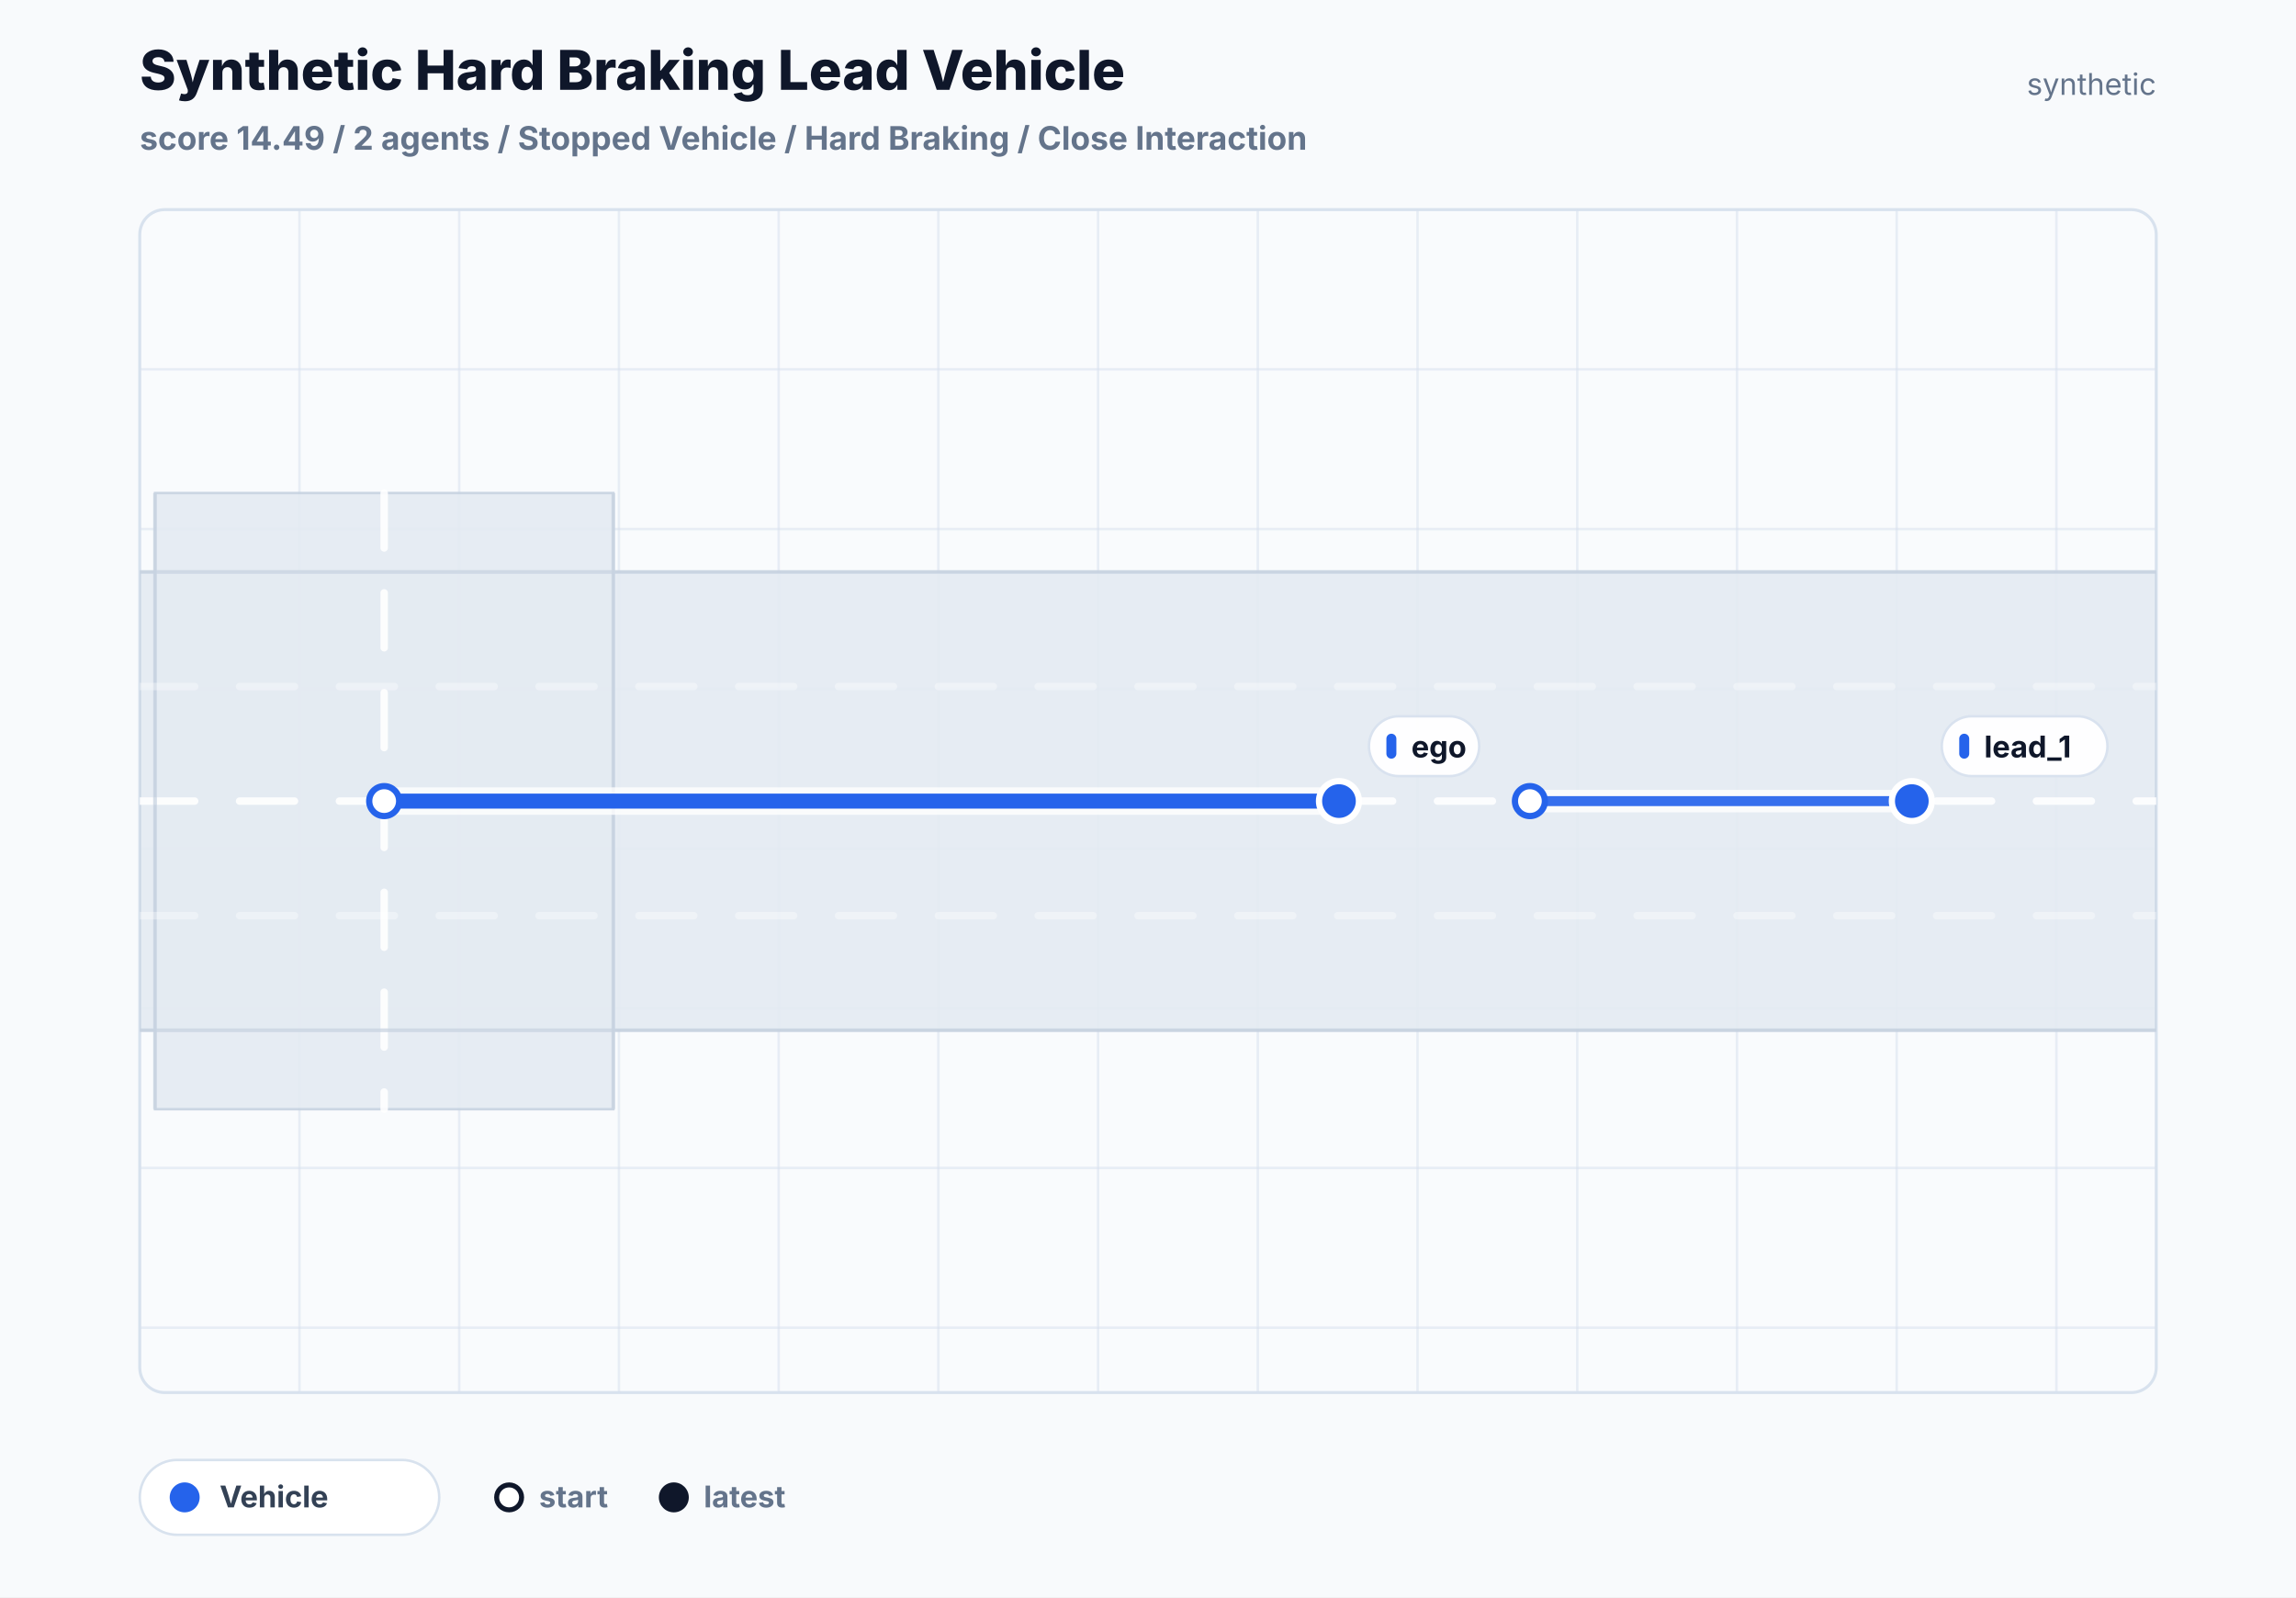
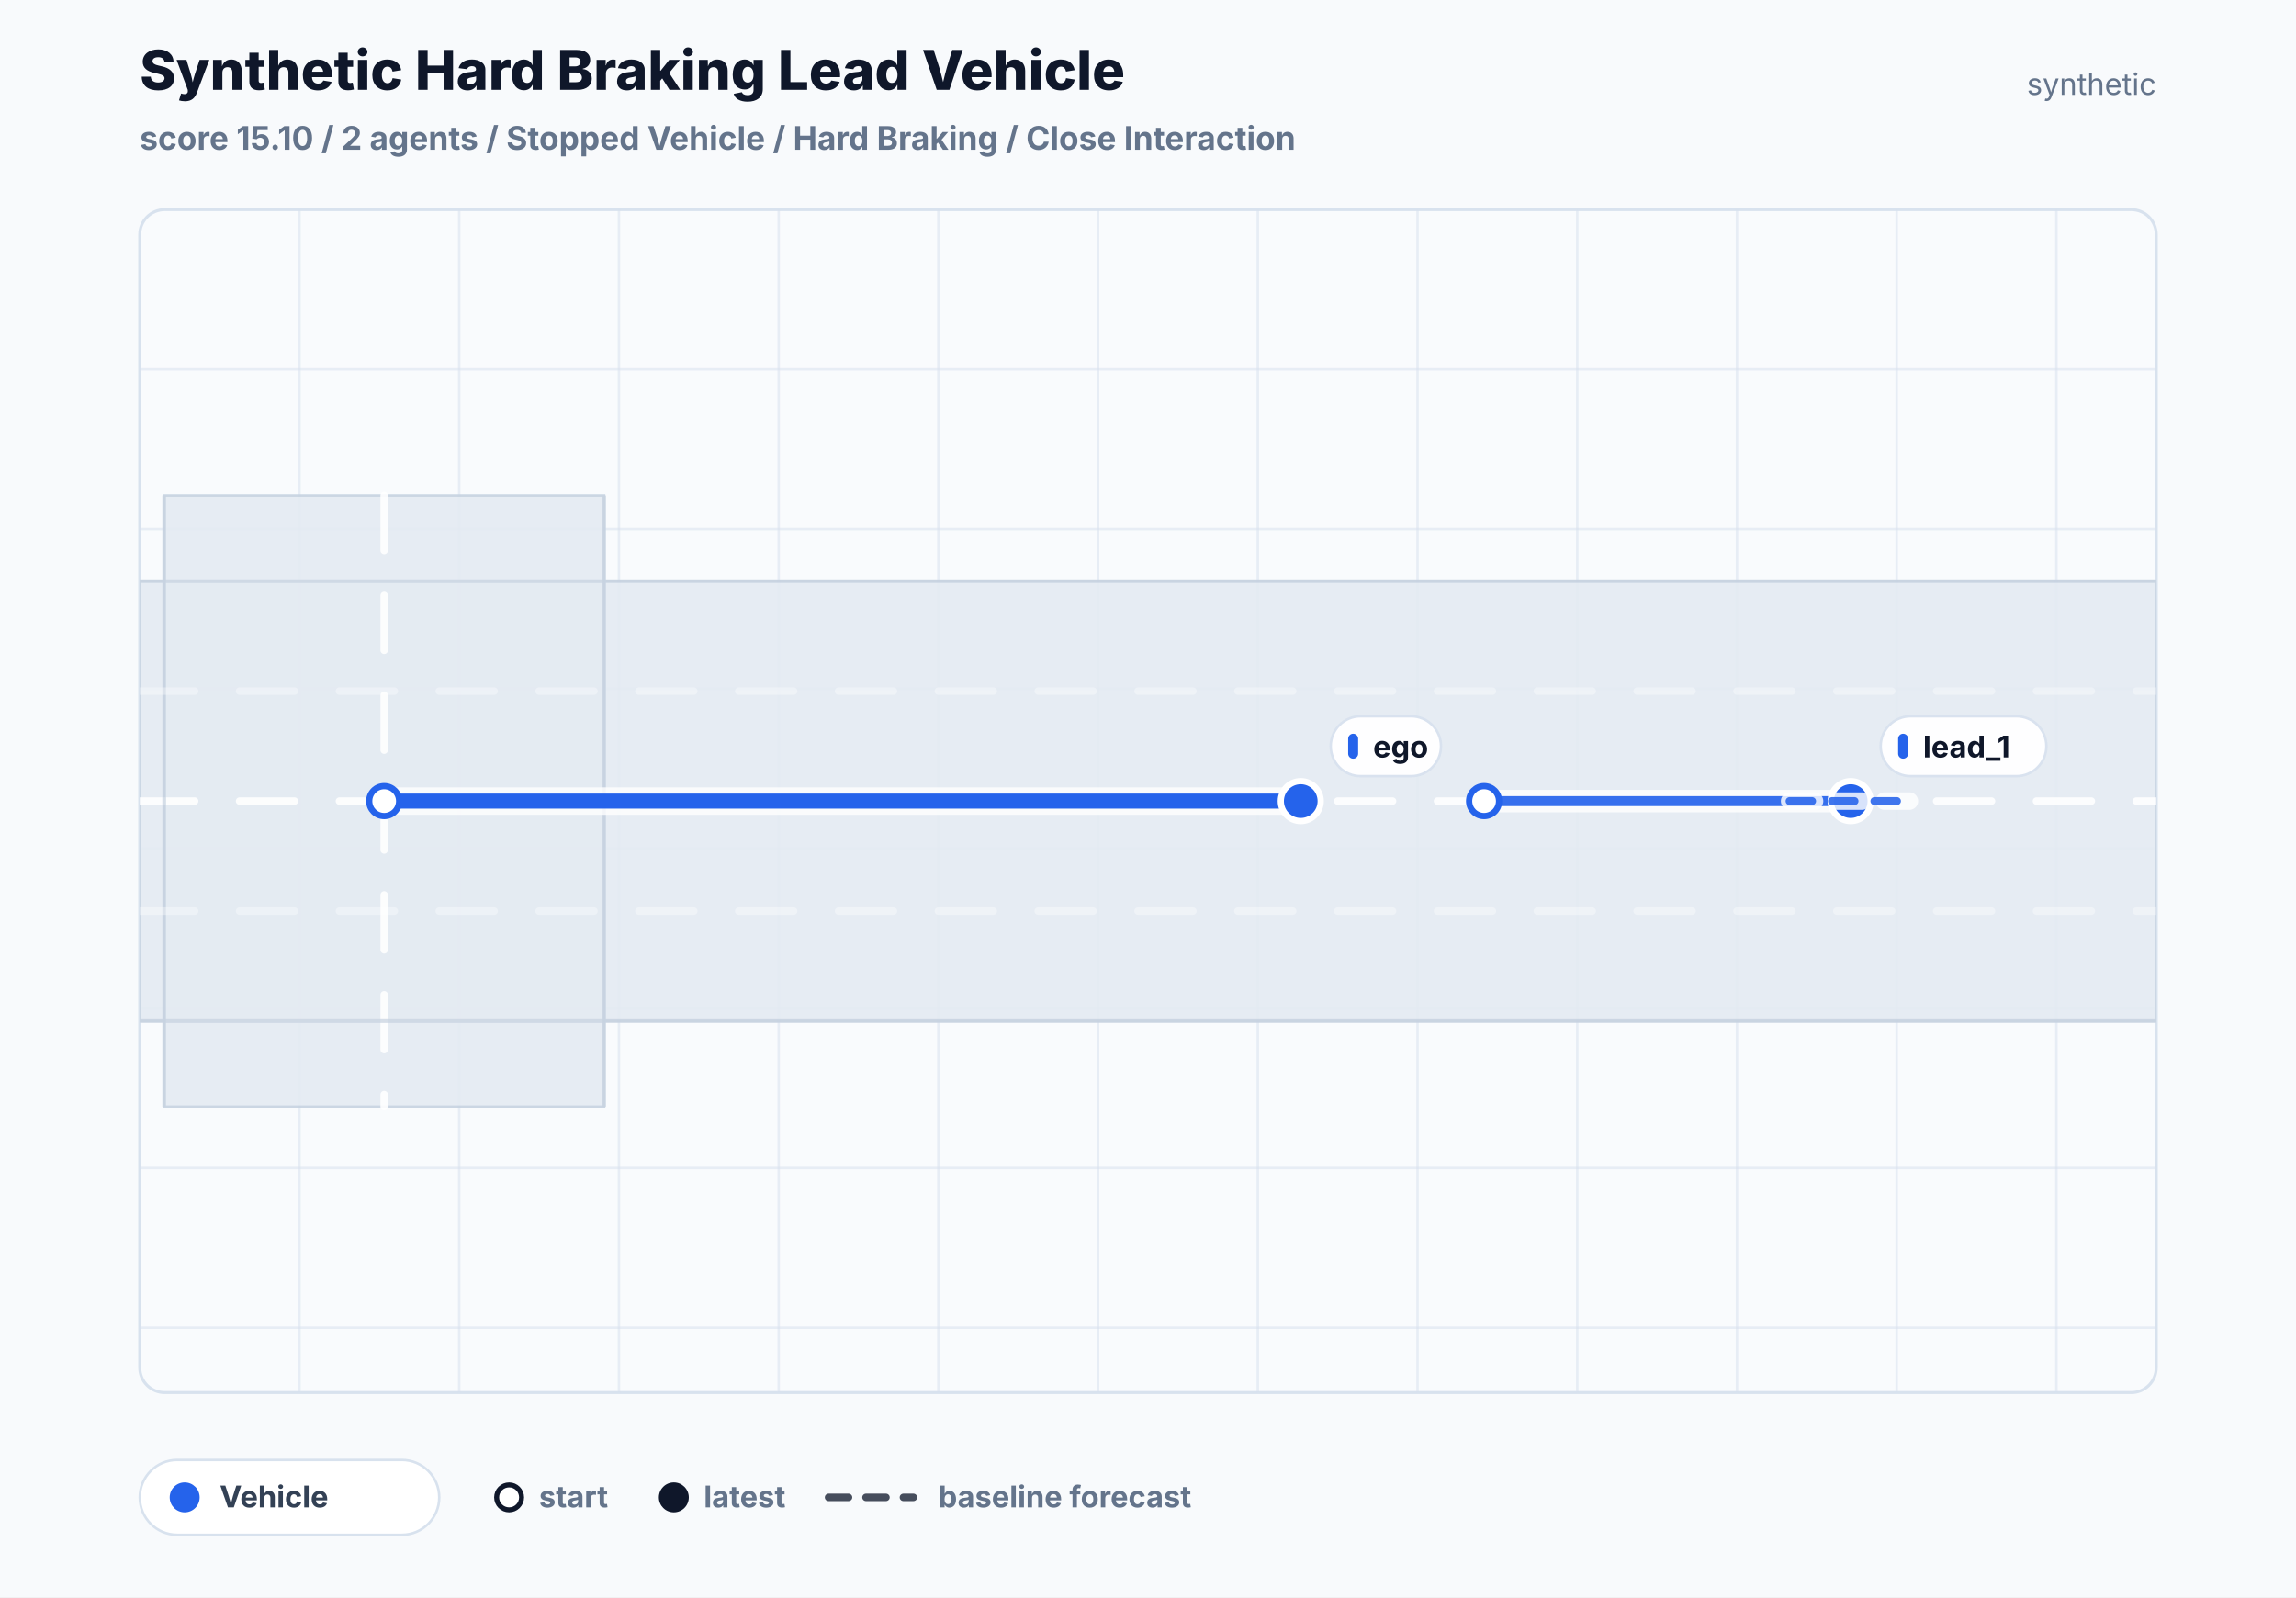
<svg xmlns="http://www.w3.org/2000/svg" width="920" height="640" viewBox="0 0 920 640" role="img">
  <defs>
    <clipPath id="scenario-plot-clip">
      <rect x="56" y="84" width="808" height="474" rx="10" />
    </clipPath>
  </defs>
  <rect x="0" y="0" width="920" height="640" fill="#f8fafc" />
  <text x="56" y="36" fill="#0f172a" font-size="22" font-family="Inter, Arial, sans-serif" font-weight="800">Synthetic Hard Braking Lead Vehicle</text>
-   <text x="56" y="60" fill="#64748b" font-size="13" font-family="Inter, Arial, sans-serif" font-weight="650">score 14.49 / 2 agents / Stopped Vehicle / Hard Braking / Close Interaction</text>
+   <text x="56" y="60" fill="#64748b" font-size="13" font-family="Inter, Arial, sans-serif" font-weight="650">score 15.10 / 2 agents / Stopped Vehicle / Hard Braking / Close Interaction</text>
  <text x="864" y="38" fill="#64748b" font-size="12" font-family="Inter, Arial, sans-serif" text-anchor="end">synthetic</text>
  <rect x="56" y="84" width="808" height="474" rx="10" fill="#f9fbfd" stroke="#d8e2ee" stroke-width="1.2" />
  <g clip-path="url(#scenario-plot-clip)">
    <line x1="120" y1="84" x2="120" y2="558" stroke="#d7e1ee" stroke-width="1" opacity="0.52" />
    <line x1="184" y1="84" x2="184" y2="558" stroke="#d7e1ee" stroke-width="1" opacity="0.52" />
    <line x1="248" y1="84" x2="248" y2="558" stroke="#d7e1ee" stroke-width="1" opacity="0.52" />
    <line x1="312" y1="84" x2="312" y2="558" stroke="#d7e1ee" stroke-width="1" opacity="0.52" />
    <line x1="376" y1="84" x2="376" y2="558" stroke="#d7e1ee" stroke-width="1" opacity="0.52" />
    <line x1="440" y1="84" x2="440" y2="558" stroke="#d7e1ee" stroke-width="1" opacity="0.52" />
    <line x1="504" y1="84" x2="504" y2="558" stroke="#d7e1ee" stroke-width="1" opacity="0.52" />
    <line x1="568" y1="84" x2="568" y2="558" stroke="#d7e1ee" stroke-width="1" opacity="0.52" />
    <line x1="632" y1="84" x2="632" y2="558" stroke="#d7e1ee" stroke-width="1" opacity="0.52" />
    <line x1="696" y1="84" x2="696" y2="558" stroke="#d7e1ee" stroke-width="1" opacity="0.52" />
    <line x1="760" y1="84" x2="760" y2="558" stroke="#d7e1ee" stroke-width="1" opacity="0.52" />
    <line x1="824" y1="84" x2="824" y2="558" stroke="#d7e1ee" stroke-width="1" opacity="0.52" />
    <line x1="56" y1="148" x2="864" y2="148" stroke="#d7e1ee" stroke-width="1" opacity="0.52" />
    <line x1="56" y1="212" x2="864" y2="212" stroke="#d7e1ee" stroke-width="1" opacity="0.52" />
    <line x1="56" y1="276" x2="864" y2="276" stroke="#d7e1ee" stroke-width="1" opacity="0.52" />
    <line x1="56" y1="340" x2="864" y2="340" stroke="#d7e1ee" stroke-width="1" opacity="0.52" />
    <line x1="56" y1="404" x2="864" y2="404" stroke="#d7e1ee" stroke-width="1" opacity="0.52" />
    <line x1="56" y1="468" x2="864" y2="468" stroke="#d7e1ee" stroke-width="1" opacity="0.52" />
    <line x1="56" y1="532" x2="864" y2="532" stroke="#d7e1ee" stroke-width="1" opacity="0.52" />
-     <rect x="56.00" y="229.18" width="808.00" height="183.64" fill="#e4eaf2" stroke="#c7d3e1" stroke-width="1" opacity="0.92" />
-     <rect x="62.12" y="197.56" width="183.64" height="246.89" fill="#e4eaf2" stroke="#c7d3e1" stroke-width="1" opacity="0.92" />
+     <rect x="56.00" y="232.85" width="808.00" height="176.29" fill="#e4eaf2" stroke="#c7d3e1" stroke-width="1" opacity="0.92" />
+     <rect x="65.79" y="198.58" width="176.29" height="244.85" fill="#e4eaf2" stroke="#c7d3e1" stroke-width="1" opacity="0.92" />
    <line x1="56.00" y1="321.00" x2="864.00" y2="321.00" stroke="#ffffff" stroke-width="3" stroke-linecap="round" stroke-dasharray="22 18" opacity="0.88" />
-     <line x1="153.94" y1="197.56" x2="153.94" y2="444.44" stroke="#ffffff" stroke-width="3" stroke-linecap="round" stroke-dasharray="22 18" opacity="0.88" />
-     <line x1="56.00" y1="229.18" x2="864.00" y2="229.18" stroke="#c7d3e1" stroke-width="1.5" opacity="0.72" />
-     <line x1="56.00" y1="412.82" x2="864.00" y2="412.82" stroke="#c7d3e1" stroke-width="1.5" opacity="0.72" />
-     <line x1="62.12" y1="197.56" x2="62.12" y2="444.44" stroke="#c7d3e1" stroke-width="1.5" opacity="0.72" />
-     <line x1="245.76" y1="197.56" x2="245.76" y2="444.44" stroke="#c7d3e1" stroke-width="1.5" opacity="0.72" />
-     <line x1="56.00" y1="275.09" x2="864.00" y2="275.09" stroke="#ffffff" stroke-width="3" stroke-linecap="round" stroke-dasharray="22 18" opacity="0.35" />
-     <line x1="56.00" y1="366.91" x2="864.00" y2="366.91" stroke="#ffffff" stroke-width="3" stroke-linecap="round" stroke-dasharray="22 18" opacity="0.35" />
+     <line x1="153.94" y1="198.58" x2="153.94" y2="443.42" stroke="#ffffff" stroke-width="3" stroke-linecap="round" stroke-dasharray="22 18" opacity="0.88" />
+     <line x1="56.00" y1="232.85" x2="864.00" y2="232.85" stroke="#c7d3e1" stroke-width="1.5" opacity="0.72" />
+     <line x1="56.00" y1="409.15" x2="864.00" y2="409.15" stroke="#c7d3e1" stroke-width="1.5" opacity="0.72" />
+     <line x1="65.79" y1="198.58" x2="65.79" y2="443.42" stroke="#c7d3e1" stroke-width="1.5" opacity="0.72" />
+     <line x1="242.08" y1="198.58" x2="242.08" y2="443.42" stroke="#c7d3e1" stroke-width="1.5" opacity="0.72" />
+     <line x1="56.00" y1="276.93" x2="864.00" y2="276.93" stroke="#ffffff" stroke-width="3" stroke-linecap="round" stroke-dasharray="22 18" opacity="0.35" />
+     <line x1="56.00" y1="365.07" x2="864.00" y2="365.07" stroke="#ffffff" stroke-width="3" stroke-linecap="round" stroke-dasharray="22 18" opacity="0.35" />
    <g class="track track-vehicle">
-       <polyline points="153.94,321.00 383.48,321.00 536.52,321.00" fill="none" stroke="#ffffff" stroke-width="11" stroke-linecap="round" stroke-linejoin="round" opacity="0.78" />
-       <polyline points="153.94,321.00 383.48,321.00 536.52,321.00" fill="none" stroke="#2563eb" stroke-width="6" stroke-linecap="round" stroke-linejoin="round" opacity="1.0" />
+       <polyline points="153.94,321.00 374.30,321.00 521.21,321.00" fill="none" stroke="#ffffff" stroke-width="11" stroke-linecap="round" stroke-linejoin="round" opacity="0.78" />
+       <polyline points="153.94,321.00 374.30,321.00 521.21,321.00" fill="none" stroke="#2563eb" stroke-width="6" stroke-linecap="round" stroke-linejoin="round" opacity="1.0" />
      <circle cx="153.94" cy="321.00" r="6" fill="#ffffff" stroke="#2563eb" stroke-width="2.5" />
-       <circle cx="536.52" cy="321.00" r="8" fill="#2563eb" stroke="#ffffff" stroke-width="2.5" />
-       <rect x="548.52" y="287.00" width="44.20" height="24.00" rx="12" fill="#ffffff" stroke="#d8e2ee" opacity="0.96" />
-       <rect x="555.52" y="294.00" width="4" height="10" rx="2" fill="#2563eb" />
-       <text x="565.52" y="303.50" fill="#0f172a" font-size="12" font-family="Inter, Arial, sans-serif" font-weight="750">ego</text>
+       <circle cx="521.21" cy="321.00" r="8" fill="#2563eb" stroke="#ffffff" stroke-width="2.5" />
+       <rect x="533.21" y="287.00" width="44.20" height="24.00" rx="12" fill="#ffffff" stroke="#d8e2ee" opacity="0.96" />
+       <rect x="540.21" y="294.00" width="4" height="10" rx="2" fill="#2563eb" />
+       <text x="550.21" y="303.50" fill="#0f172a" font-size="12" font-family="Inter, Arial, sans-serif" font-weight="750">ego</text>
    </g>
    <g class="track track-vehicle">
-       <polyline points="613.03,321.00 740.56,321.00 766.06,321.00" fill="none" stroke="#ffffff" stroke-width="9" stroke-linecap="round" stroke-linejoin="round" opacity="0.78" />
-       <polyline points="613.03,321.00 740.56,321.00 766.06,321.00" fill="none" stroke="#2563eb" stroke-width="4" stroke-linecap="round" stroke-linejoin="round" opacity="0.92" />
-       <circle cx="613.03" cy="321.00" r="6" fill="#ffffff" stroke="#2563eb" stroke-width="2.5" />
-       <circle cx="766.06" cy="321.00" r="8" fill="#2563eb" stroke="#ffffff" stroke-width="2.5" />
-       <rect x="778.06" y="287.00" width="66.40" height="24.00" rx="12" fill="#ffffff" stroke="#d8e2ee" opacity="0.96" />
-       <rect x="785.06" y="294.00" width="4" height="10" rx="2" fill="#2563eb" />
-       <text x="795.06" y="303.50" fill="#0f172a" font-size="12" font-family="Inter, Arial, sans-serif" font-weight="750">lead_1</text>
+       <polyline points="594.67,321.00 717.09,321.00 741.58,321.00" fill="none" stroke="#ffffff" stroke-width="9" stroke-linecap="round" stroke-linejoin="round" opacity="0.78" />
+       <polyline points="594.67,321.00 717.09,321.00 741.58,321.00" fill="none" stroke="#2563eb" stroke-width="4" stroke-linecap="round" stroke-linejoin="round" opacity="0.92" />
+       <circle cx="594.67" cy="321.00" r="6" fill="#ffffff" stroke="#2563eb" stroke-width="2.5" />
+       <circle cx="741.58" cy="321.00" r="8" fill="#2563eb" stroke="#ffffff" stroke-width="2.5" />
+       <rect x="753.58" y="287.00" width="66.40" height="24.00" rx="12" fill="#ffffff" stroke="#d8e2ee" opacity="0.96" />
+       <rect x="760.58" y="294.00" width="4" height="10" rx="2" fill="#2563eb" />
+       <text x="770.58" y="303.50" fill="#0f172a" font-size="12" font-family="Inter, Arial, sans-serif" font-weight="750">lead_1</text>
+     </g>
+     <g class="baseline-prediction prediction-vehicle">
+       <polyline points="717.09,321.00 766.06,321.00" fill="none" stroke="#ffffff" stroke-width="7" stroke-linecap="round" stroke-linejoin="round" stroke-dasharray="10 9" opacity="0.82" />
+       <polyline points="717.09,321.00 766.06,321.00" fill="none" stroke="#2563eb" stroke-width="3.2" stroke-linecap="round" stroke-linejoin="round" stroke-dasharray="9 8" opacity="0.88" />
    </g>
  </g>
  <rect x="56" y="585" width="120" height="30" rx="15" fill="#ffffff" stroke="#d8e2ee" />
  <circle cx="74" cy="600" r="6" fill="#2563eb" />
  <text x="88" y="604" fill="#334155" font-size="12" font-family="Inter, Arial, sans-serif" font-weight="700">Vehicle</text>
  <circle cx="204" cy="600" r="5" fill="#ffffff" stroke="#0f172a" stroke-width="2" />
  <circle cx="270" cy="600" r="6" fill="#0f172a" />
  <text x="216" y="604" fill="#64748b" font-size="12" font-family="Inter, Arial, sans-serif" font-weight="700">start</text>
  <text x="282" y="604" fill="#64748b" font-size="12" font-family="Inter, Arial, sans-serif" font-weight="700">latest</text>
+   <line x1="332" y1="600" x2="366" y2="600" stroke="#0f172a" stroke-width="3" stroke-linecap="round" stroke-dasharray="8 7" opacity="0.76" />
+   <text x="376" y="604" fill="#64748b" font-size="12" font-family="Inter, Arial, sans-serif" font-weight="700">baseline forecast</text>
</svg>
